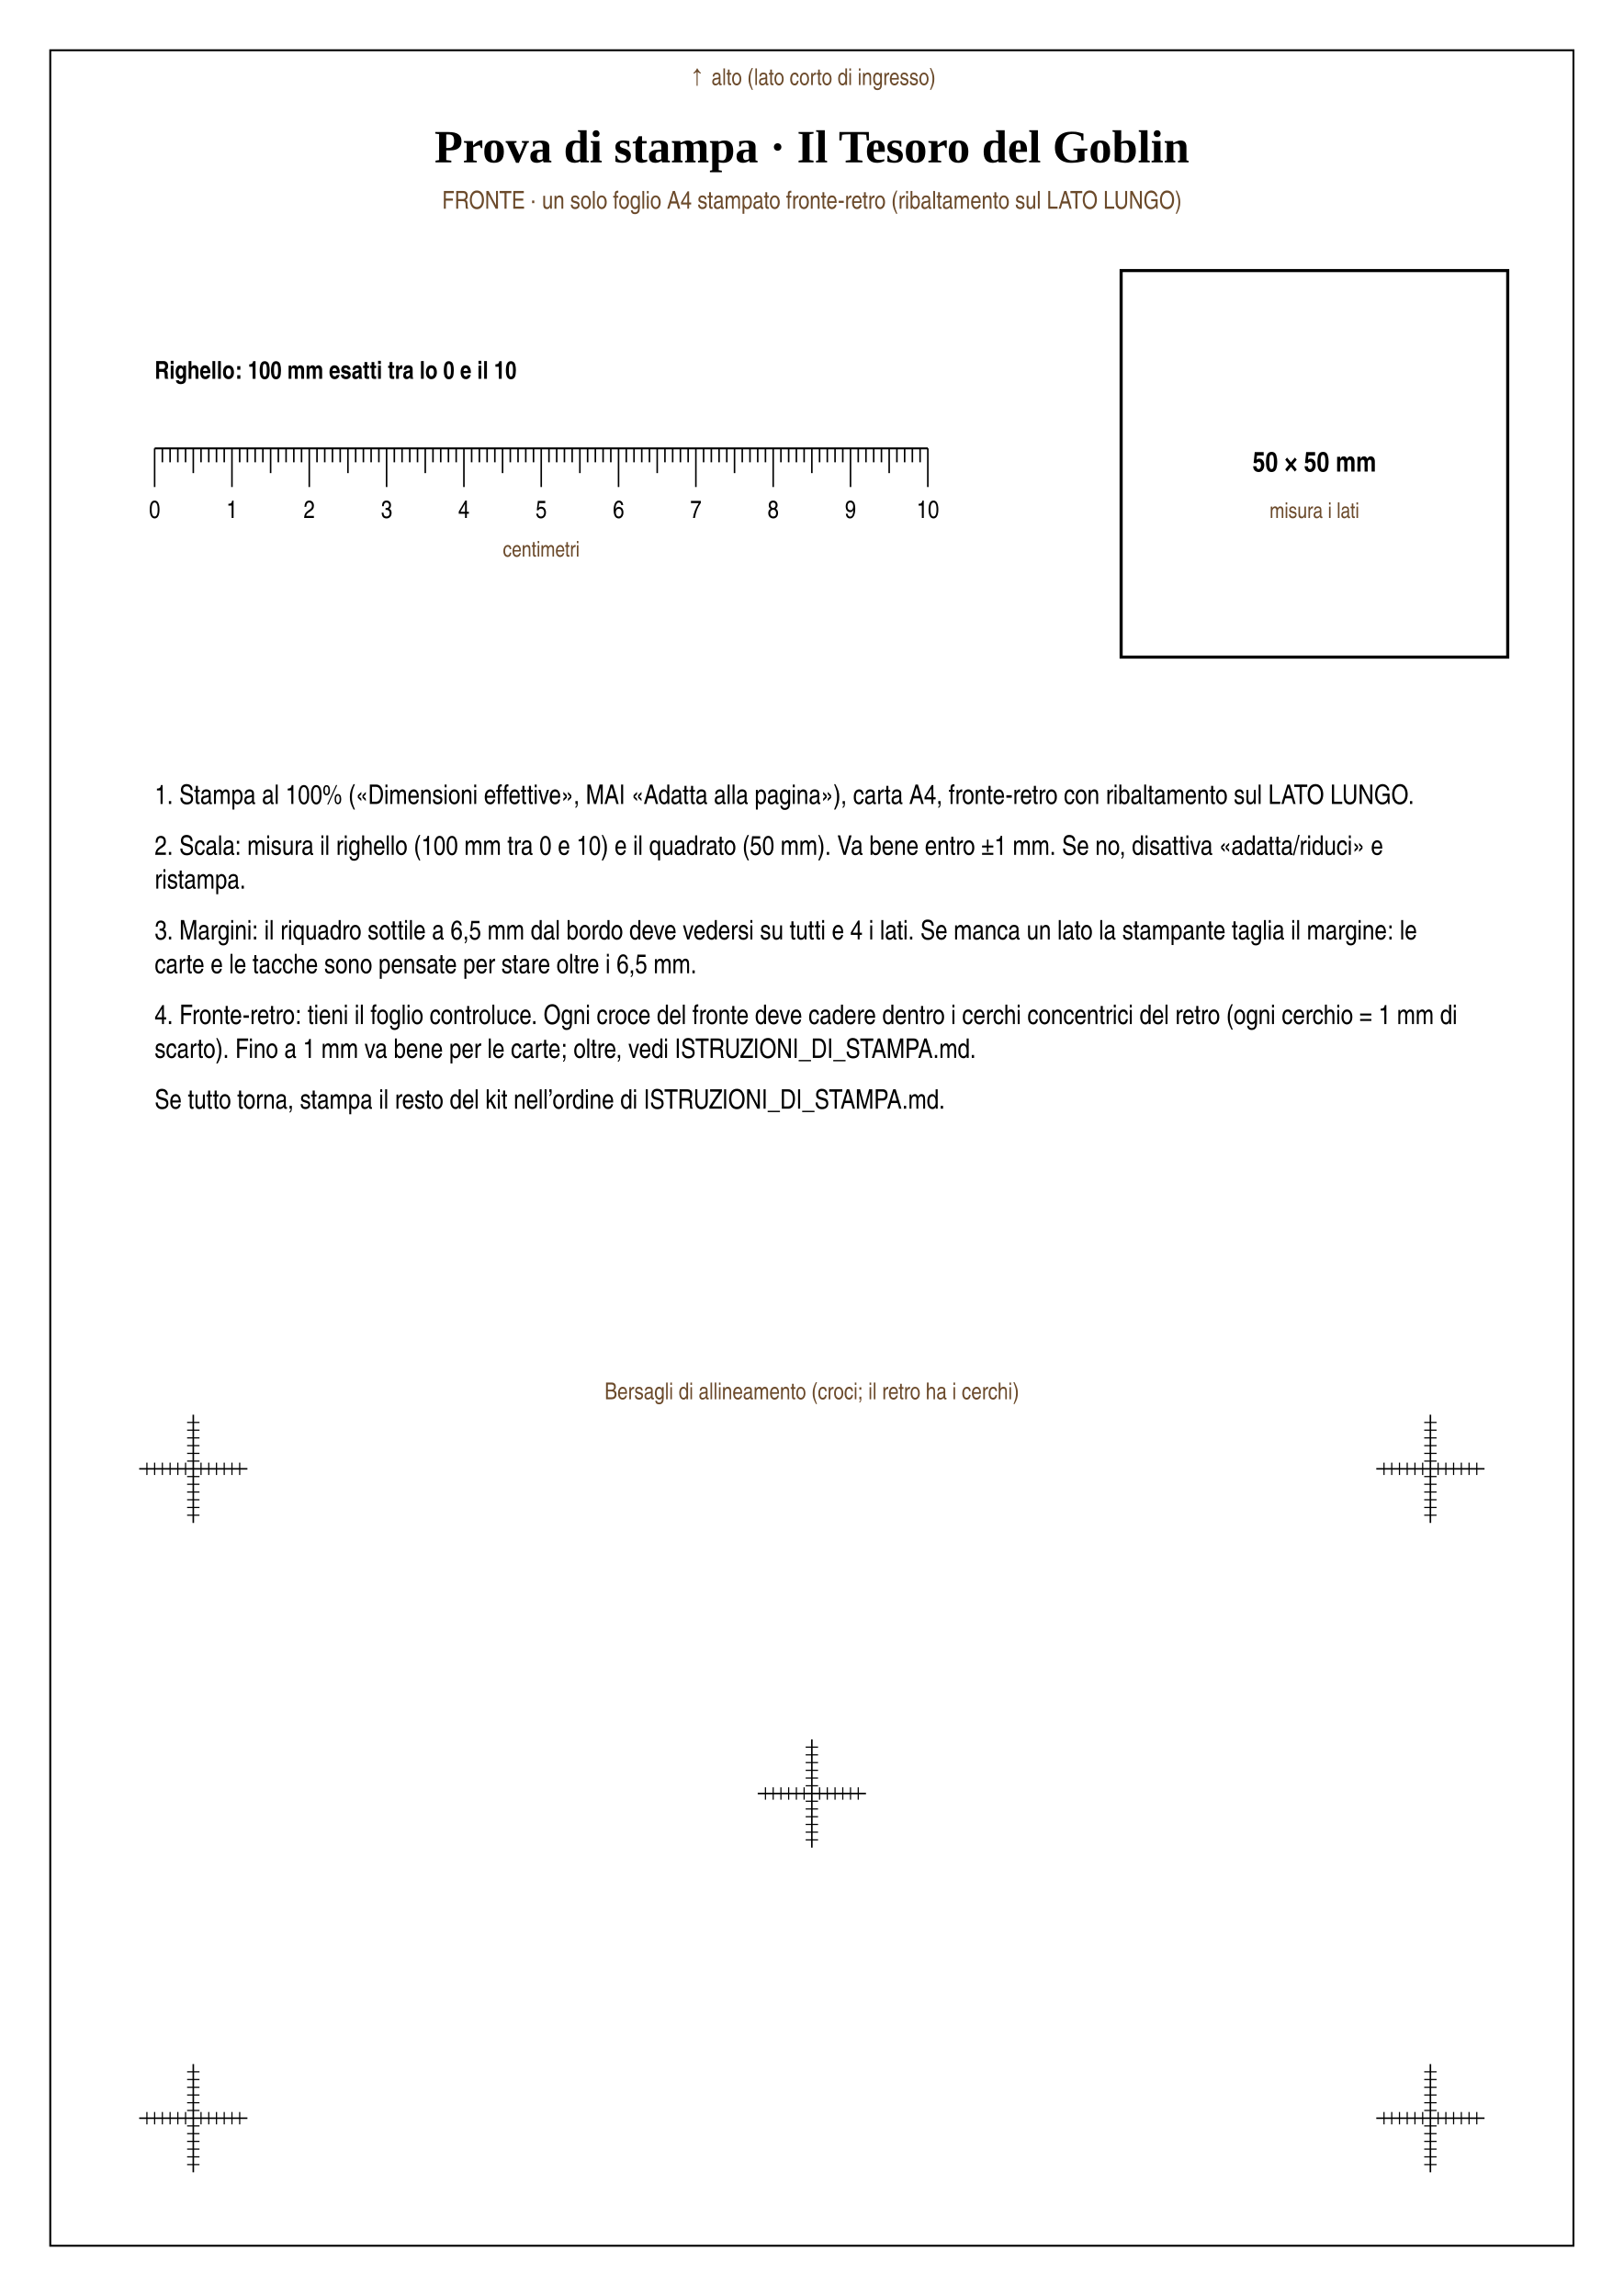
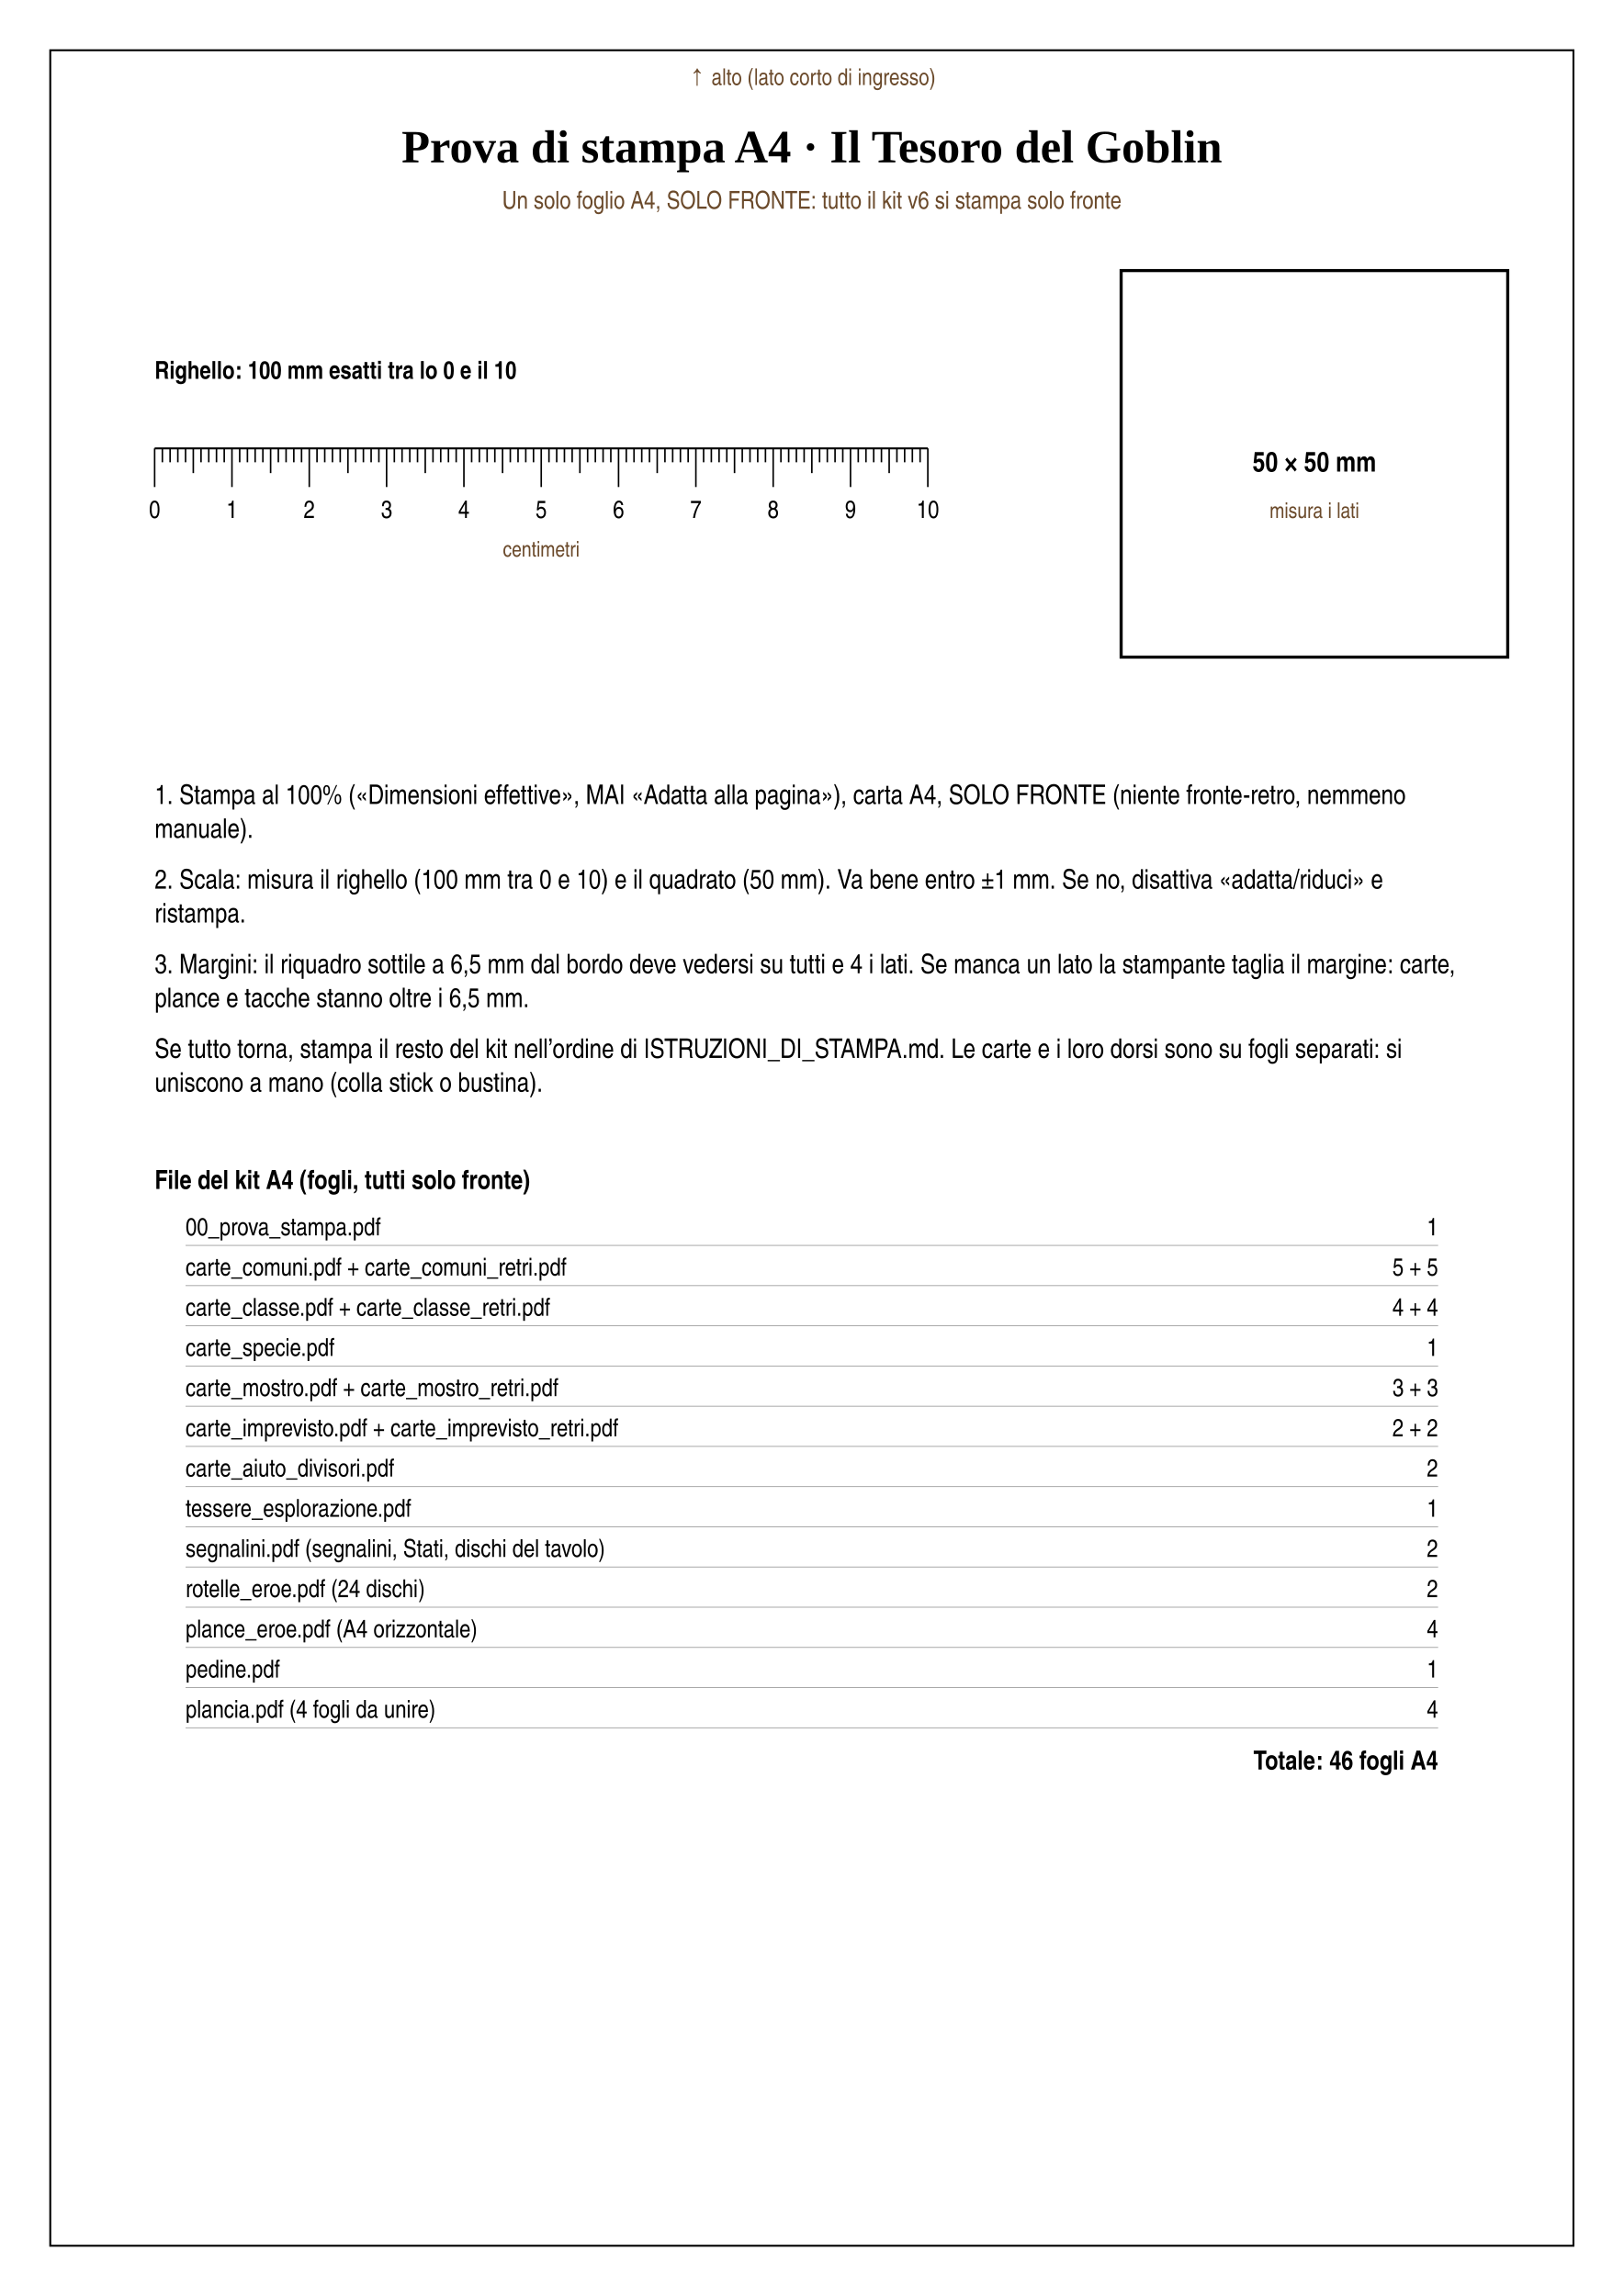
<svg xmlns="http://www.w3.org/2000/svg" width="210mm" height="297mm" viewBox="0 0 210 297" font-family="Liberation Sans Narrow">
  <rect x="6.5" y="6.5" width="197.0" height="284.0" fill="none" stroke="#000000" stroke-width="0.25" />
  <text x="105.00" y="11.00" font-family="Liberation Sans Narrow" font-size="3.00" fill="#6b4a2b" text-anchor="middle">↑ alto (lato corto di ingresso)</text>
-   <text x="105.00" y="21.00" font-family="Liberation Serif" font-size="6.00" fill="#000000" text-anchor="middle" font-weight="bold">Prova di stampa · Il Tesoro del Goblin</text>
-   <text x="105.00" y="27.00" font-family="Liberation Sans Narrow" font-size="3.20" fill="#6b4a2b" text-anchor="middle">FRONTE · un solo foglio A4 stampato fronte-retro (ribaltamento sul LATO LUNGO)</text>
+   <text x="105.00" y="21.00" font-family="Liberation Serif" font-size="6.00" fill="#000000" text-anchor="middle" font-weight="bold">Prova di stampa A4 · Il Tesoro del Goblin</text>
+   <text x="105.00" y="27.00" font-family="Liberation Sans Narrow" font-size="3.20" fill="#6b4a2b" text-anchor="middle">Un solo foglio A4, SOLO FRONTE: tutto il kit v6 si stampa solo fronte</text>
  <text x="20.00" y="49.00" font-family="Liberation Sans Narrow" font-size="3.20" fill="#000000" text-anchor="start" font-weight="bold">Righello: 100 mm esatti tra lo 0 e il 10</text>
  <line x1="20.00" y1="58.00" x2="120.00" y2="58.00" stroke="#000000" stroke-width="0.25" />
  <line x1="20.00" y1="58.00" x2="20.00" y2="63.00" stroke="#000000" stroke-width="0.2" />
  <text x="20.00" y="67.00" font-family="Liberation Sans Narrow" font-size="3.20" fill="#000000" text-anchor="middle">0</text>
  <line x1="21.00" y1="58.00" x2="21.00" y2="59.80" stroke="#000000" stroke-width="0.2" />
  <line x1="22.00" y1="58.00" x2="22.00" y2="59.80" stroke="#000000" stroke-width="0.2" />
  <line x1="23.00" y1="58.00" x2="23.00" y2="59.80" stroke="#000000" stroke-width="0.2" />
  <line x1="24.00" y1="58.00" x2="24.00" y2="59.80" stroke="#000000" stroke-width="0.2" />
  <line x1="25.00" y1="58.00" x2="25.00" y2="61.20" stroke="#000000" stroke-width="0.2" />
  <line x1="26.00" y1="58.00" x2="26.00" y2="59.80" stroke="#000000" stroke-width="0.2" />
  <line x1="27.00" y1="58.00" x2="27.00" y2="59.80" stroke="#000000" stroke-width="0.2" />
  <line x1="28.00" y1="58.00" x2="28.00" y2="59.80" stroke="#000000" stroke-width="0.2" />
  <line x1="29.00" y1="58.00" x2="29.00" y2="59.80" stroke="#000000" stroke-width="0.2" />
  <line x1="30.00" y1="58.00" x2="30.00" y2="63.00" stroke="#000000" stroke-width="0.2" />
  <text x="30.00" y="67.00" font-family="Liberation Sans Narrow" font-size="3.20" fill="#000000" text-anchor="middle">1</text>
  <line x1="31.00" y1="58.00" x2="31.00" y2="59.80" stroke="#000000" stroke-width="0.2" />
  <line x1="32.00" y1="58.00" x2="32.00" y2="59.80" stroke="#000000" stroke-width="0.2" />
  <line x1="33.00" y1="58.00" x2="33.00" y2="59.80" stroke="#000000" stroke-width="0.2" />
  <line x1="34.00" y1="58.00" x2="34.00" y2="59.80" stroke="#000000" stroke-width="0.2" />
  <line x1="35.00" y1="58.00" x2="35.00" y2="61.20" stroke="#000000" stroke-width="0.2" />
  <line x1="36.00" y1="58.00" x2="36.00" y2="59.80" stroke="#000000" stroke-width="0.2" />
  <line x1="37.00" y1="58.00" x2="37.00" y2="59.80" stroke="#000000" stroke-width="0.2" />
  <line x1="38.00" y1="58.00" x2="38.00" y2="59.80" stroke="#000000" stroke-width="0.2" />
  <line x1="39.00" y1="58.00" x2="39.00" y2="59.80" stroke="#000000" stroke-width="0.2" />
  <line x1="40.00" y1="58.00" x2="40.00" y2="63.00" stroke="#000000" stroke-width="0.2" />
  <text x="40.00" y="67.00" font-family="Liberation Sans Narrow" font-size="3.20" fill="#000000" text-anchor="middle">2</text>
  <line x1="41.00" y1="58.00" x2="41.00" y2="59.80" stroke="#000000" stroke-width="0.2" />
  <line x1="42.00" y1="58.00" x2="42.00" y2="59.80" stroke="#000000" stroke-width="0.2" />
  <line x1="43.00" y1="58.00" x2="43.00" y2="59.80" stroke="#000000" stroke-width="0.2" />
  <line x1="44.00" y1="58.00" x2="44.00" y2="59.80" stroke="#000000" stroke-width="0.2" />
  <line x1="45.00" y1="58.00" x2="45.00" y2="61.20" stroke="#000000" stroke-width="0.2" />
  <line x1="46.00" y1="58.00" x2="46.00" y2="59.80" stroke="#000000" stroke-width="0.2" />
  <line x1="47.00" y1="58.00" x2="47.00" y2="59.80" stroke="#000000" stroke-width="0.2" />
  <line x1="48.00" y1="58.00" x2="48.00" y2="59.80" stroke="#000000" stroke-width="0.2" />
  <line x1="49.00" y1="58.00" x2="49.00" y2="59.80" stroke="#000000" stroke-width="0.2" />
  <line x1="50.00" y1="58.00" x2="50.00" y2="63.00" stroke="#000000" stroke-width="0.2" />
  <text x="50.00" y="67.00" font-family="Liberation Sans Narrow" font-size="3.20" fill="#000000" text-anchor="middle">3</text>
  <line x1="51.00" y1="58.00" x2="51.00" y2="59.80" stroke="#000000" stroke-width="0.2" />
  <line x1="52.00" y1="58.00" x2="52.00" y2="59.80" stroke="#000000" stroke-width="0.2" />
  <line x1="53.00" y1="58.00" x2="53.00" y2="59.80" stroke="#000000" stroke-width="0.2" />
  <line x1="54.00" y1="58.00" x2="54.00" y2="59.80" stroke="#000000" stroke-width="0.2" />
  <line x1="55.00" y1="58.00" x2="55.00" y2="61.20" stroke="#000000" stroke-width="0.2" />
  <line x1="56.00" y1="58.00" x2="56.00" y2="59.80" stroke="#000000" stroke-width="0.2" />
  <line x1="57.00" y1="58.00" x2="57.00" y2="59.80" stroke="#000000" stroke-width="0.2" />
  <line x1="58.00" y1="58.00" x2="58.00" y2="59.80" stroke="#000000" stroke-width="0.2" />
  <line x1="59.00" y1="58.00" x2="59.00" y2="59.80" stroke="#000000" stroke-width="0.2" />
  <line x1="60.00" y1="58.00" x2="60.00" y2="63.00" stroke="#000000" stroke-width="0.2" />
  <text x="60.00" y="67.00" font-family="Liberation Sans Narrow" font-size="3.20" fill="#000000" text-anchor="middle">4</text>
  <line x1="61.00" y1="58.00" x2="61.00" y2="59.80" stroke="#000000" stroke-width="0.2" />
  <line x1="62.00" y1="58.00" x2="62.00" y2="59.80" stroke="#000000" stroke-width="0.2" />
  <line x1="63.00" y1="58.00" x2="63.00" y2="59.80" stroke="#000000" stroke-width="0.2" />
  <line x1="64.00" y1="58.00" x2="64.00" y2="59.80" stroke="#000000" stroke-width="0.2" />
  <line x1="65.00" y1="58.00" x2="65.00" y2="61.20" stroke="#000000" stroke-width="0.2" />
  <line x1="66.00" y1="58.00" x2="66.00" y2="59.80" stroke="#000000" stroke-width="0.2" />
  <line x1="67.00" y1="58.00" x2="67.00" y2="59.80" stroke="#000000" stroke-width="0.2" />
  <line x1="68.00" y1="58.00" x2="68.00" y2="59.80" stroke="#000000" stroke-width="0.2" />
  <line x1="69.00" y1="58.00" x2="69.00" y2="59.80" stroke="#000000" stroke-width="0.2" />
  <line x1="70.00" y1="58.00" x2="70.00" y2="63.00" stroke="#000000" stroke-width="0.2" />
  <text x="70.00" y="67.00" font-family="Liberation Sans Narrow" font-size="3.20" fill="#000000" text-anchor="middle">5</text>
  <line x1="71.00" y1="58.00" x2="71.00" y2="59.80" stroke="#000000" stroke-width="0.2" />
  <line x1="72.00" y1="58.00" x2="72.00" y2="59.80" stroke="#000000" stroke-width="0.2" />
  <line x1="73.00" y1="58.00" x2="73.00" y2="59.80" stroke="#000000" stroke-width="0.2" />
  <line x1="74.00" y1="58.00" x2="74.00" y2="59.80" stroke="#000000" stroke-width="0.2" />
  <line x1="75.00" y1="58.00" x2="75.00" y2="61.20" stroke="#000000" stroke-width="0.2" />
  <line x1="76.00" y1="58.00" x2="76.00" y2="59.80" stroke="#000000" stroke-width="0.2" />
  <line x1="77.00" y1="58.00" x2="77.00" y2="59.80" stroke="#000000" stroke-width="0.2" />
  <line x1="78.00" y1="58.00" x2="78.00" y2="59.80" stroke="#000000" stroke-width="0.2" />
  <line x1="79.00" y1="58.00" x2="79.00" y2="59.80" stroke="#000000" stroke-width="0.2" />
  <line x1="80.00" y1="58.00" x2="80.00" y2="63.00" stroke="#000000" stroke-width="0.2" />
  <text x="80.00" y="67.00" font-family="Liberation Sans Narrow" font-size="3.20" fill="#000000" text-anchor="middle">6</text>
  <line x1="81.00" y1="58.00" x2="81.00" y2="59.80" stroke="#000000" stroke-width="0.2" />
  <line x1="82.00" y1="58.00" x2="82.00" y2="59.80" stroke="#000000" stroke-width="0.2" />
  <line x1="83.00" y1="58.00" x2="83.00" y2="59.80" stroke="#000000" stroke-width="0.2" />
  <line x1="84.00" y1="58.00" x2="84.00" y2="59.80" stroke="#000000" stroke-width="0.2" />
  <line x1="85.00" y1="58.00" x2="85.00" y2="61.20" stroke="#000000" stroke-width="0.2" />
  <line x1="86.00" y1="58.00" x2="86.00" y2="59.80" stroke="#000000" stroke-width="0.2" />
  <line x1="87.00" y1="58.00" x2="87.00" y2="59.80" stroke="#000000" stroke-width="0.2" />
  <line x1="88.00" y1="58.00" x2="88.00" y2="59.80" stroke="#000000" stroke-width="0.2" />
  <line x1="89.00" y1="58.00" x2="89.00" y2="59.80" stroke="#000000" stroke-width="0.2" />
  <line x1="90.00" y1="58.00" x2="90.00" y2="63.00" stroke="#000000" stroke-width="0.2" />
  <text x="90.00" y="67.00" font-family="Liberation Sans Narrow" font-size="3.20" fill="#000000" text-anchor="middle">7</text>
  <line x1="91.00" y1="58.00" x2="91.00" y2="59.80" stroke="#000000" stroke-width="0.2" />
  <line x1="92.00" y1="58.00" x2="92.00" y2="59.80" stroke="#000000" stroke-width="0.2" />
  <line x1="93.00" y1="58.00" x2="93.00" y2="59.80" stroke="#000000" stroke-width="0.2" />
  <line x1="94.00" y1="58.00" x2="94.00" y2="59.80" stroke="#000000" stroke-width="0.2" />
  <line x1="95.00" y1="58.00" x2="95.00" y2="61.20" stroke="#000000" stroke-width="0.2" />
  <line x1="96.00" y1="58.00" x2="96.00" y2="59.80" stroke="#000000" stroke-width="0.2" />
  <line x1="97.00" y1="58.00" x2="97.00" y2="59.80" stroke="#000000" stroke-width="0.2" />
  <line x1="98.00" y1="58.00" x2="98.00" y2="59.80" stroke="#000000" stroke-width="0.2" />
  <line x1="99.00" y1="58.00" x2="99.00" y2="59.80" stroke="#000000" stroke-width="0.2" />
  <line x1="100.00" y1="58.00" x2="100.00" y2="63.00" stroke="#000000" stroke-width="0.2" />
  <text x="100.00" y="67.00" font-family="Liberation Sans Narrow" font-size="3.20" fill="#000000" text-anchor="middle">8</text>
  <line x1="101.00" y1="58.00" x2="101.00" y2="59.80" stroke="#000000" stroke-width="0.2" />
  <line x1="102.00" y1="58.00" x2="102.00" y2="59.80" stroke="#000000" stroke-width="0.2" />
  <line x1="103.00" y1="58.00" x2="103.00" y2="59.80" stroke="#000000" stroke-width="0.2" />
  <line x1="104.00" y1="58.00" x2="104.00" y2="59.80" stroke="#000000" stroke-width="0.2" />
  <line x1="105.00" y1="58.00" x2="105.00" y2="61.20" stroke="#000000" stroke-width="0.2" />
  <line x1="106.00" y1="58.00" x2="106.00" y2="59.80" stroke="#000000" stroke-width="0.2" />
  <line x1="107.00" y1="58.00" x2="107.00" y2="59.80" stroke="#000000" stroke-width="0.2" />
  <line x1="108.00" y1="58.00" x2="108.00" y2="59.80" stroke="#000000" stroke-width="0.2" />
  <line x1="109.00" y1="58.00" x2="109.00" y2="59.80" stroke="#000000" stroke-width="0.2" />
  <line x1="110.00" y1="58.00" x2="110.00" y2="63.00" stroke="#000000" stroke-width="0.2" />
  <text x="110.00" y="67.00" font-family="Liberation Sans Narrow" font-size="3.20" fill="#000000" text-anchor="middle">9</text>
  <line x1="111.00" y1="58.00" x2="111.00" y2="59.80" stroke="#000000" stroke-width="0.2" />
  <line x1="112.00" y1="58.00" x2="112.00" y2="59.80" stroke="#000000" stroke-width="0.2" />
  <line x1="113.00" y1="58.00" x2="113.00" y2="59.80" stroke="#000000" stroke-width="0.2" />
  <line x1="114.00" y1="58.00" x2="114.00" y2="59.80" stroke="#000000" stroke-width="0.2" />
  <line x1="115.00" y1="58.00" x2="115.00" y2="61.20" stroke="#000000" stroke-width="0.2" />
  <line x1="116.00" y1="58.00" x2="116.00" y2="59.80" stroke="#000000" stroke-width="0.2" />
  <line x1="117.00" y1="58.00" x2="117.00" y2="59.80" stroke="#000000" stroke-width="0.2" />
  <line x1="118.00" y1="58.00" x2="118.00" y2="59.80" stroke="#000000" stroke-width="0.2" />
  <line x1="119.00" y1="58.00" x2="119.00" y2="59.80" stroke="#000000" stroke-width="0.2" />
  <line x1="120.00" y1="58.00" x2="120.00" y2="63.00" stroke="#000000" stroke-width="0.2" />
  <text x="120.00" y="67.00" font-family="Liberation Sans Narrow" font-size="3.20" fill="#000000" text-anchor="middle">10</text>
  <text x="70.00" y="72.00" font-family="Liberation Sans Narrow" font-size="2.80" fill="#6b4a2b" text-anchor="middle">centimetri</text>
  <rect x="145" y="35" width="50" height="50" fill="none" stroke="#000000" stroke-width="0.4" />
  <text x="170.00" y="61.00" font-family="Liberation Sans Narrow" font-size="3.60" fill="#000000" text-anchor="middle" font-weight="bold">50 × 50 mm</text>
  <text x="170.00" y="67.00" font-family="Liberation Sans Narrow" font-size="2.80" fill="#6b4a2b" text-anchor="middle">misura i lati</text>
-   <text x="20.00" y="104.00" font-family="Liberation Sans Narrow" font-size="3.50" fill="#000000" text-anchor="start">1. Stampa al 100% («Dimensioni effettive», MAI «Adatta alla pagina»), carta A4, fronte-retro con ribaltamento sul LATO LUNGO.</text>
-   <text x="20.00" y="110.58" font-family="Liberation Sans Narrow" font-size="3.50" fill="#000000" text-anchor="start">2. Scala: misura il righello (100 mm tra 0 e 10) e il quadrato (50 mm). Va bene entro ±1 mm. Se no, disattiva «adatta/riduci» e</text>
-   <text x="20.00" y="114.95" font-family="Liberation Sans Narrow" font-size="3.50" fill="#000000" text-anchor="start">ristampa.</text>
-   <text x="20.00" y="121.53" font-family="Liberation Sans Narrow" font-size="3.50" fill="#000000" text-anchor="start">3. Margini: il riquadro sottile a 6,5 mm dal bordo deve vedersi su tutti e 4 i lati. Se manca un lato la stampante taglia il margine: le</text>
-   <text x="20.00" y="125.90" font-family="Liberation Sans Narrow" font-size="3.50" fill="#000000" text-anchor="start">carte e le tacche sono pensate per stare oltre i 6,5 mm.</text>
-   <text x="20.00" y="132.47" font-family="Liberation Sans Narrow" font-size="3.50" fill="#000000" text-anchor="start">4. Fronte-retro: tieni il foglio controluce. Ogni croce del fronte deve cadere dentro i cerchi concentrici del retro (ogni cerchio = 1 mm di</text>
-   <text x="20.00" y="136.85" font-family="Liberation Sans Narrow" font-size="3.50" fill="#000000" text-anchor="start">scarto). Fino a 1 mm va bene per le carte; oltre, vedi ISTRUZIONI_DI_STAMPA.md.</text>
-   <text x="20.00" y="143.42" font-family="Liberation Sans Narrow" font-size="3.50" fill="#000000" text-anchor="start">Se tutto torna, stampa il resto del kit nell’ordine di ISTRUZIONI_DI_STAMPA.md.</text>
-   <text x="105.00" y="181.00" font-family="Liberation Sans Narrow" font-size="3.00" fill="#6b4a2b" text-anchor="middle">Bersagli di allineamento (croci; il retro ha i cerchi)</text>
-   <line x1="18.00" y1="190.00" x2="32.00" y2="190.00" stroke="#000000" stroke-width="0.2" />
-   <line x1="25.00" y1="183.00" x2="25.00" y2="197.00" stroke="#000000" stroke-width="0.2" />
-   <line x1="19.00" y1="189.20" x2="19.00" y2="190.80" stroke="#000000" stroke-width="0.15" />
-   <line x1="24.20" y1="184.00" x2="25.80" y2="184.00" stroke="#000000" stroke-width="0.15" />
-   <line x1="20.00" y1="189.20" x2="20.00" y2="190.80" stroke="#000000" stroke-width="0.15" />
-   <line x1="24.20" y1="185.00" x2="25.80" y2="185.00" stroke="#000000" stroke-width="0.15" />
-   <line x1="21.00" y1="189.20" x2="21.00" y2="190.80" stroke="#000000" stroke-width="0.15" />
-   <line x1="24.20" y1="186.00" x2="25.80" y2="186.00" stroke="#000000" stroke-width="0.15" />
-   <line x1="22.00" y1="189.20" x2="22.00" y2="190.80" stroke="#000000" stroke-width="0.15" />
-   <line x1="24.20" y1="187.00" x2="25.80" y2="187.00" stroke="#000000" stroke-width="0.15" />
-   <line x1="23.00" y1="189.20" x2="23.00" y2="190.80" stroke="#000000" stroke-width="0.15" />
-   <line x1="24.20" y1="188.00" x2="25.80" y2="188.00" stroke="#000000" stroke-width="0.15" />
-   <line x1="24.00" y1="189.20" x2="24.00" y2="190.80" stroke="#000000" stroke-width="0.15" />
-   <line x1="24.20" y1="189.00" x2="25.80" y2="189.00" stroke="#000000" stroke-width="0.15" />
-   <line x1="26.00" y1="189.20" x2="26.00" y2="190.80" stroke="#000000" stroke-width="0.15" />
-   <line x1="24.20" y1="191.00" x2="25.80" y2="191.00" stroke="#000000" stroke-width="0.15" />
-   <line x1="27.00" y1="189.20" x2="27.00" y2="190.80" stroke="#000000" stroke-width="0.15" />
-   <line x1="24.20" y1="192.00" x2="25.80" y2="192.00" stroke="#000000" stroke-width="0.15" />
-   <line x1="28.00" y1="189.20" x2="28.00" y2="190.80" stroke="#000000" stroke-width="0.15" />
-   <line x1="24.20" y1="193.00" x2="25.80" y2="193.00" stroke="#000000" stroke-width="0.15" />
-   <line x1="29.00" y1="189.20" x2="29.00" y2="190.80" stroke="#000000" stroke-width="0.15" />
-   <line x1="24.20" y1="194.00" x2="25.80" y2="194.00" stroke="#000000" stroke-width="0.15" />
-   <line x1="30.00" y1="189.20" x2="30.00" y2="190.80" stroke="#000000" stroke-width="0.15" />
-   <line x1="24.20" y1="195.00" x2="25.80" y2="195.00" stroke="#000000" stroke-width="0.15" />
-   <line x1="31.00" y1="189.20" x2="31.00" y2="190.80" stroke="#000000" stroke-width="0.15" />
-   <line x1="24.20" y1="196.00" x2="25.80" y2="196.00" stroke="#000000" stroke-width="0.15" />
-   <line x1="178.00" y1="190.00" x2="192.00" y2="190.00" stroke="#000000" stroke-width="0.2" />
-   <line x1="185.00" y1="183.00" x2="185.00" y2="197.00" stroke="#000000" stroke-width="0.2" />
-   <line x1="179.00" y1="189.20" x2="179.00" y2="190.80" stroke="#000000" stroke-width="0.15" />
-   <line x1="184.20" y1="184.00" x2="185.80" y2="184.00" stroke="#000000" stroke-width="0.15" />
-   <line x1="180.00" y1="189.20" x2="180.00" y2="190.80" stroke="#000000" stroke-width="0.15" />
-   <line x1="184.20" y1="185.00" x2="185.80" y2="185.00" stroke="#000000" stroke-width="0.15" />
-   <line x1="181.00" y1="189.20" x2="181.00" y2="190.80" stroke="#000000" stroke-width="0.15" />
-   <line x1="184.20" y1="186.00" x2="185.80" y2="186.00" stroke="#000000" stroke-width="0.15" />
-   <line x1="182.00" y1="189.20" x2="182.00" y2="190.80" stroke="#000000" stroke-width="0.15" />
-   <line x1="184.20" y1="187.00" x2="185.80" y2="187.00" stroke="#000000" stroke-width="0.15" />
-   <line x1="183.00" y1="189.20" x2="183.00" y2="190.80" stroke="#000000" stroke-width="0.15" />
-   <line x1="184.20" y1="188.00" x2="185.80" y2="188.00" stroke="#000000" stroke-width="0.15" />
-   <line x1="184.00" y1="189.20" x2="184.00" y2="190.80" stroke="#000000" stroke-width="0.15" />
-   <line x1="184.20" y1="189.00" x2="185.80" y2="189.00" stroke="#000000" stroke-width="0.15" />
-   <line x1="186.00" y1="189.20" x2="186.00" y2="190.80" stroke="#000000" stroke-width="0.15" />
-   <line x1="184.20" y1="191.00" x2="185.80" y2="191.00" stroke="#000000" stroke-width="0.15" />
-   <line x1="187.00" y1="189.20" x2="187.00" y2="190.80" stroke="#000000" stroke-width="0.15" />
-   <line x1="184.20" y1="192.00" x2="185.80" y2="192.00" stroke="#000000" stroke-width="0.15" />
-   <line x1="188.00" y1="189.20" x2="188.00" y2="190.80" stroke="#000000" stroke-width="0.15" />
-   <line x1="184.20" y1="193.00" x2="185.80" y2="193.00" stroke="#000000" stroke-width="0.15" />
-   <line x1="189.00" y1="189.20" x2="189.00" y2="190.80" stroke="#000000" stroke-width="0.15" />
-   <line x1="184.20" y1="194.00" x2="185.80" y2="194.00" stroke="#000000" stroke-width="0.15" />
-   <line x1="190.00" y1="189.20" x2="190.00" y2="190.80" stroke="#000000" stroke-width="0.15" />
-   <line x1="184.20" y1="195.00" x2="185.80" y2="195.00" stroke="#000000" stroke-width="0.15" />
-   <line x1="191.00" y1="189.20" x2="191.00" y2="190.80" stroke="#000000" stroke-width="0.15" />
-   <line x1="184.20" y1="196.00" x2="185.80" y2="196.00" stroke="#000000" stroke-width="0.15" />
-   <line x1="98.00" y1="232.00" x2="112.00" y2="232.00" stroke="#000000" stroke-width="0.2" />
-   <line x1="105.00" y1="225.00" x2="105.00" y2="239.00" stroke="#000000" stroke-width="0.2" />
-   <line x1="99.00" y1="231.20" x2="99.00" y2="232.80" stroke="#000000" stroke-width="0.15" />
-   <line x1="104.20" y1="226.00" x2="105.80" y2="226.00" stroke="#000000" stroke-width="0.15" />
-   <line x1="100.00" y1="231.20" x2="100.00" y2="232.80" stroke="#000000" stroke-width="0.15" />
-   <line x1="104.20" y1="227.00" x2="105.80" y2="227.00" stroke="#000000" stroke-width="0.15" />
-   <line x1="101.00" y1="231.20" x2="101.00" y2="232.80" stroke="#000000" stroke-width="0.15" />
-   <line x1="104.20" y1="228.00" x2="105.80" y2="228.00" stroke="#000000" stroke-width="0.15" />
-   <line x1="102.00" y1="231.20" x2="102.00" y2="232.80" stroke="#000000" stroke-width="0.15" />
-   <line x1="104.20" y1="229.00" x2="105.80" y2="229.00" stroke="#000000" stroke-width="0.15" />
-   <line x1="103.00" y1="231.20" x2="103.00" y2="232.80" stroke="#000000" stroke-width="0.15" />
-   <line x1="104.20" y1="230.00" x2="105.80" y2="230.00" stroke="#000000" stroke-width="0.15" />
-   <line x1="104.00" y1="231.20" x2="104.00" y2="232.80" stroke="#000000" stroke-width="0.15" />
-   <line x1="104.20" y1="231.00" x2="105.80" y2="231.00" stroke="#000000" stroke-width="0.15" />
-   <line x1="106.00" y1="231.20" x2="106.00" y2="232.80" stroke="#000000" stroke-width="0.15" />
-   <line x1="104.20" y1="233.00" x2="105.80" y2="233.00" stroke="#000000" stroke-width="0.15" />
-   <line x1="107.00" y1="231.20" x2="107.00" y2="232.80" stroke="#000000" stroke-width="0.15" />
-   <line x1="104.20" y1="234.00" x2="105.80" y2="234.00" stroke="#000000" stroke-width="0.15" />
-   <line x1="108.00" y1="231.20" x2="108.00" y2="232.80" stroke="#000000" stroke-width="0.15" />
-   <line x1="104.20" y1="235.00" x2="105.80" y2="235.00" stroke="#000000" stroke-width="0.15" />
-   <line x1="109.00" y1="231.20" x2="109.00" y2="232.80" stroke="#000000" stroke-width="0.15" />
-   <line x1="104.20" y1="236.00" x2="105.80" y2="236.00" stroke="#000000" stroke-width="0.15" />
-   <line x1="110.00" y1="231.20" x2="110.00" y2="232.80" stroke="#000000" stroke-width="0.15" />
-   <line x1="104.20" y1="237.00" x2="105.80" y2="237.00" stroke="#000000" stroke-width="0.15" />
-   <line x1="111.00" y1="231.20" x2="111.00" y2="232.80" stroke="#000000" stroke-width="0.15" />
-   <line x1="104.20" y1="238.00" x2="105.80" y2="238.00" stroke="#000000" stroke-width="0.15" />
-   <line x1="18.00" y1="274.00" x2="32.00" y2="274.00" stroke="#000000" stroke-width="0.2" />
-   <line x1="25.00" y1="267.00" x2="25.00" y2="281.00" stroke="#000000" stroke-width="0.2" />
-   <line x1="19.00" y1="273.20" x2="19.00" y2="274.80" stroke="#000000" stroke-width="0.15" />
-   <line x1="24.20" y1="268.00" x2="25.80" y2="268.00" stroke="#000000" stroke-width="0.15" />
-   <line x1="20.00" y1="273.20" x2="20.00" y2="274.80" stroke="#000000" stroke-width="0.15" />
-   <line x1="24.20" y1="269.00" x2="25.80" y2="269.00" stroke="#000000" stroke-width="0.15" />
-   <line x1="21.00" y1="273.20" x2="21.00" y2="274.80" stroke="#000000" stroke-width="0.15" />
-   <line x1="24.20" y1="270.00" x2="25.80" y2="270.00" stroke="#000000" stroke-width="0.15" />
-   <line x1="22.00" y1="273.20" x2="22.00" y2="274.80" stroke="#000000" stroke-width="0.15" />
-   <line x1="24.20" y1="271.00" x2="25.80" y2="271.00" stroke="#000000" stroke-width="0.15" />
-   <line x1="23.00" y1="273.20" x2="23.00" y2="274.80" stroke="#000000" stroke-width="0.15" />
-   <line x1="24.20" y1="272.00" x2="25.80" y2="272.00" stroke="#000000" stroke-width="0.15" />
-   <line x1="24.00" y1="273.20" x2="24.00" y2="274.80" stroke="#000000" stroke-width="0.15" />
-   <line x1="24.20" y1="273.00" x2="25.80" y2="273.00" stroke="#000000" stroke-width="0.15" />
-   <line x1="26.00" y1="273.20" x2="26.00" y2="274.80" stroke="#000000" stroke-width="0.15" />
-   <line x1="24.20" y1="275.00" x2="25.80" y2="275.00" stroke="#000000" stroke-width="0.15" />
-   <line x1="27.00" y1="273.20" x2="27.00" y2="274.80" stroke="#000000" stroke-width="0.15" />
-   <line x1="24.20" y1="276.00" x2="25.80" y2="276.00" stroke="#000000" stroke-width="0.15" />
-   <line x1="28.00" y1="273.20" x2="28.00" y2="274.80" stroke="#000000" stroke-width="0.15" />
-   <line x1="24.20" y1="277.00" x2="25.80" y2="277.00" stroke="#000000" stroke-width="0.15" />
-   <line x1="29.00" y1="273.20" x2="29.00" y2="274.80" stroke="#000000" stroke-width="0.15" />
-   <line x1="24.20" y1="278.00" x2="25.80" y2="278.00" stroke="#000000" stroke-width="0.15" />
-   <line x1="30.00" y1="273.20" x2="30.00" y2="274.80" stroke="#000000" stroke-width="0.15" />
-   <line x1="24.20" y1="279.00" x2="25.80" y2="279.00" stroke="#000000" stroke-width="0.15" />
-   <line x1="31.00" y1="273.20" x2="31.00" y2="274.80" stroke="#000000" stroke-width="0.15" />
-   <line x1="24.20" y1="280.00" x2="25.80" y2="280.00" stroke="#000000" stroke-width="0.15" />
-   <line x1="178.00" y1="274.00" x2="192.00" y2="274.00" stroke="#000000" stroke-width="0.2" />
-   <line x1="185.00" y1="267.00" x2="185.00" y2="281.00" stroke="#000000" stroke-width="0.2" />
-   <line x1="179.00" y1="273.20" x2="179.00" y2="274.80" stroke="#000000" stroke-width="0.15" />
-   <line x1="184.20" y1="268.00" x2="185.80" y2="268.00" stroke="#000000" stroke-width="0.15" />
-   <line x1="180.00" y1="273.20" x2="180.00" y2="274.80" stroke="#000000" stroke-width="0.15" />
-   <line x1="184.20" y1="269.00" x2="185.80" y2="269.00" stroke="#000000" stroke-width="0.15" />
-   <line x1="181.00" y1="273.20" x2="181.00" y2="274.80" stroke="#000000" stroke-width="0.15" />
-   <line x1="184.20" y1="270.00" x2="185.80" y2="270.00" stroke="#000000" stroke-width="0.15" />
-   <line x1="182.00" y1="273.20" x2="182.00" y2="274.80" stroke="#000000" stroke-width="0.15" />
-   <line x1="184.20" y1="271.00" x2="185.80" y2="271.00" stroke="#000000" stroke-width="0.15" />
-   <line x1="183.00" y1="273.20" x2="183.00" y2="274.80" stroke="#000000" stroke-width="0.15" />
-   <line x1="184.20" y1="272.00" x2="185.80" y2="272.00" stroke="#000000" stroke-width="0.15" />
-   <line x1="184.00" y1="273.20" x2="184.00" y2="274.80" stroke="#000000" stroke-width="0.15" />
-   <line x1="184.20" y1="273.00" x2="185.80" y2="273.00" stroke="#000000" stroke-width="0.15" />
-   <line x1="186.00" y1="273.20" x2="186.00" y2="274.80" stroke="#000000" stroke-width="0.15" />
-   <line x1="184.20" y1="275.00" x2="185.80" y2="275.00" stroke="#000000" stroke-width="0.15" />
-   <line x1="187.00" y1="273.20" x2="187.00" y2="274.80" stroke="#000000" stroke-width="0.15" />
-   <line x1="184.20" y1="276.00" x2="185.80" y2="276.00" stroke="#000000" stroke-width="0.15" />
-   <line x1="188.00" y1="273.20" x2="188.00" y2="274.80" stroke="#000000" stroke-width="0.15" />
-   <line x1="184.20" y1="277.00" x2="185.80" y2="277.00" stroke="#000000" stroke-width="0.15" />
-   <line x1="189.00" y1="273.20" x2="189.00" y2="274.80" stroke="#000000" stroke-width="0.15" />
-   <line x1="184.20" y1="278.00" x2="185.80" y2="278.00" stroke="#000000" stroke-width="0.15" />
-   <line x1="190.00" y1="273.20" x2="190.00" y2="274.80" stroke="#000000" stroke-width="0.15" />
-   <line x1="184.20" y1="279.00" x2="185.80" y2="279.00" stroke="#000000" stroke-width="0.15" />
-   <line x1="191.00" y1="273.20" x2="191.00" y2="274.80" stroke="#000000" stroke-width="0.15" />
-   <line x1="184.20" y1="280.00" x2="185.80" y2="280.00" stroke="#000000" stroke-width="0.15" />
+   <text x="20.00" y="104.00" font-family="Liberation Sans Narrow" font-size="3.50" fill="#000000" text-anchor="start">1. Stampa al 100% («Dimensioni effettive», MAI «Adatta alla pagina»), carta A4, SOLO FRONTE (niente fronte-retro, nemmeno</text>
+   <text x="20.00" y="108.38" font-family="Liberation Sans Narrow" font-size="3.50" fill="#000000" text-anchor="start">manuale).</text>
+   <text x="20.00" y="114.95" font-family="Liberation Sans Narrow" font-size="3.50" fill="#000000" text-anchor="start">2. Scala: misura il righello (100 mm tra 0 e 10) e il quadrato (50 mm). Va bene entro ±1 mm. Se no, disattiva «adatta/riduci» e</text>
+   <text x="20.00" y="119.33" font-family="Liberation Sans Narrow" font-size="3.50" fill="#000000" text-anchor="start">ristampa.</text>
+   <text x="20.00" y="125.90" font-family="Liberation Sans Narrow" font-size="3.50" fill="#000000" text-anchor="start">3. Margini: il riquadro sottile a 6,5 mm dal bordo deve vedersi su tutti e 4 i lati. Se manca un lato la stampante taglia il margine: carte,</text>
+   <text x="20.00" y="130.28" font-family="Liberation Sans Narrow" font-size="3.50" fill="#000000" text-anchor="start">plance e tacche stanno oltre i 6,5 mm.</text>
+   <text x="20.00" y="136.85" font-family="Liberation Sans Narrow" font-size="3.50" fill="#000000" text-anchor="start">Se tutto torna, stampa il resto del kit nell’ordine di ISTRUZIONI_DI_STAMPA.md. Le carte e i loro dorsi sono su fogli separati: si</text>
+   <text x="20.00" y="141.22" font-family="Liberation Sans Narrow" font-size="3.50" fill="#000000" text-anchor="start">uniscono a mano (colla stick o bustina).</text>
+   <text x="20.00" y="153.80" font-family="Liberation Sans Narrow" font-size="3.40" fill="#000000" text-anchor="start" font-weight="bold">File del kit A4 (fogli, tutti solo fronte)</text>
+   <text x="24.00" y="159.80" font-family="Liberation Sans Narrow" font-size="3.20" fill="#000000" text-anchor="start">00_prova_stampa.pdf</text>
+   <text x="186.00" y="159.80" font-family="Liberation Sans Narrow" font-size="3.20" fill="#000000" text-anchor="end">1</text>
+   <line x1="24.00" y1="161.10" x2="186.00" y2="161.10" stroke="#999999" stroke-width="0.1" />
+   <text x="24.00" y="165.00" font-family="Liberation Sans Narrow" font-size="3.20" fill="#000000" text-anchor="start">carte_comuni.pdf + carte_comuni_retri.pdf</text>
+   <text x="186.00" y="165.00" font-family="Liberation Sans Narrow" font-size="3.20" fill="#000000" text-anchor="end">5 + 5</text>
+   <line x1="24.00" y1="166.30" x2="186.00" y2="166.30" stroke="#999999" stroke-width="0.1" />
+   <text x="24.00" y="170.20" font-family="Liberation Sans Narrow" font-size="3.20" fill="#000000" text-anchor="start">carte_classe.pdf + carte_classe_retri.pdf</text>
+   <text x="186.00" y="170.20" font-family="Liberation Sans Narrow" font-size="3.20" fill="#000000" text-anchor="end">4 + 4</text>
+   <line x1="24.00" y1="171.50" x2="186.00" y2="171.50" stroke="#999999" stroke-width="0.1" />
+   <text x="24.00" y="175.40" font-family="Liberation Sans Narrow" font-size="3.20" fill="#000000" text-anchor="start">carte_specie.pdf</text>
+   <text x="186.00" y="175.40" font-family="Liberation Sans Narrow" font-size="3.20" fill="#000000" text-anchor="end">1</text>
+   <line x1="24.00" y1="176.70" x2="186.00" y2="176.70" stroke="#999999" stroke-width="0.1" />
+   <text x="24.00" y="180.60" font-family="Liberation Sans Narrow" font-size="3.20" fill="#000000" text-anchor="start">carte_mostro.pdf + carte_mostro_retri.pdf</text>
+   <text x="186.00" y="180.60" font-family="Liberation Sans Narrow" font-size="3.20" fill="#000000" text-anchor="end">3 + 3</text>
+   <line x1="24.00" y1="181.90" x2="186.00" y2="181.90" stroke="#999999" stroke-width="0.1" />
+   <text x="24.00" y="185.80" font-family="Liberation Sans Narrow" font-size="3.20" fill="#000000" text-anchor="start">carte_imprevisto.pdf + carte_imprevisto_retri.pdf</text>
+   <text x="186.00" y="185.80" font-family="Liberation Sans Narrow" font-size="3.20" fill="#000000" text-anchor="end">2 + 2</text>
+   <line x1="24.00" y1="187.10" x2="186.00" y2="187.10" stroke="#999999" stroke-width="0.1" />
+   <text x="24.00" y="191.00" font-family="Liberation Sans Narrow" font-size="3.20" fill="#000000" text-anchor="start">carte_aiuto_divisori.pdf</text>
+   <text x="186.00" y="191.00" font-family="Liberation Sans Narrow" font-size="3.20" fill="#000000" text-anchor="end">2</text>
+   <line x1="24.00" y1="192.30" x2="186.00" y2="192.30" stroke="#999999" stroke-width="0.1" />
+   <text x="24.00" y="196.20" font-family="Liberation Sans Narrow" font-size="3.20" fill="#000000" text-anchor="start">tessere_esplorazione.pdf</text>
+   <text x="186.00" y="196.20" font-family="Liberation Sans Narrow" font-size="3.20" fill="#000000" text-anchor="end">1</text>
+   <line x1="24.00" y1="197.50" x2="186.00" y2="197.50" stroke="#999999" stroke-width="0.1" />
+   <text x="24.00" y="201.40" font-family="Liberation Sans Narrow" font-size="3.20" fill="#000000" text-anchor="start">segnalini.pdf (segnalini, Stati, dischi del tavolo)</text>
+   <text x="186.00" y="201.40" font-family="Liberation Sans Narrow" font-size="3.20" fill="#000000" text-anchor="end">2</text>
+   <line x1="24.00" y1="202.70" x2="186.00" y2="202.70" stroke="#999999" stroke-width="0.1" />
+   <text x="24.00" y="206.60" font-family="Liberation Sans Narrow" font-size="3.20" fill="#000000" text-anchor="start">rotelle_eroe.pdf (24 dischi)</text>
+   <text x="186.00" y="206.60" font-family="Liberation Sans Narrow" font-size="3.20" fill="#000000" text-anchor="end">2</text>
+   <line x1="24.00" y1="207.90" x2="186.00" y2="207.90" stroke="#999999" stroke-width="0.1" />
+   <text x="24.00" y="211.80" font-family="Liberation Sans Narrow" font-size="3.20" fill="#000000" text-anchor="start">plance_eroe.pdf (A4 orizzontale)</text>
+   <text x="186.00" y="211.80" font-family="Liberation Sans Narrow" font-size="3.20" fill="#000000" text-anchor="end">4</text>
+   <line x1="24.00" y1="213.10" x2="186.00" y2="213.10" stroke="#999999" stroke-width="0.1" />
+   <text x="24.00" y="217.00" font-family="Liberation Sans Narrow" font-size="3.20" fill="#000000" text-anchor="start">pedine.pdf</text>
+   <text x="186.00" y="217.00" font-family="Liberation Sans Narrow" font-size="3.20" fill="#000000" text-anchor="end">1</text>
+   <line x1="24.00" y1="218.30" x2="186.00" y2="218.30" stroke="#999999" stroke-width="0.1" />
+   <text x="24.00" y="222.20" font-family="Liberation Sans Narrow" font-size="3.20" fill="#000000" text-anchor="start">plancia.pdf (4 fogli da unire)</text>
+   <text x="186.00" y="222.20" font-family="Liberation Sans Narrow" font-size="3.20" fill="#000000" text-anchor="end">4</text>
+   <line x1="24.00" y1="223.50" x2="186.00" y2="223.50" stroke="#999999" stroke-width="0.1" />
+   <text x="186.00" y="228.90" font-family="Liberation Sans Narrow" font-size="3.40" fill="#000000" text-anchor="end" font-weight="bold">Totale: 46 fogli A4</text>
</svg>
